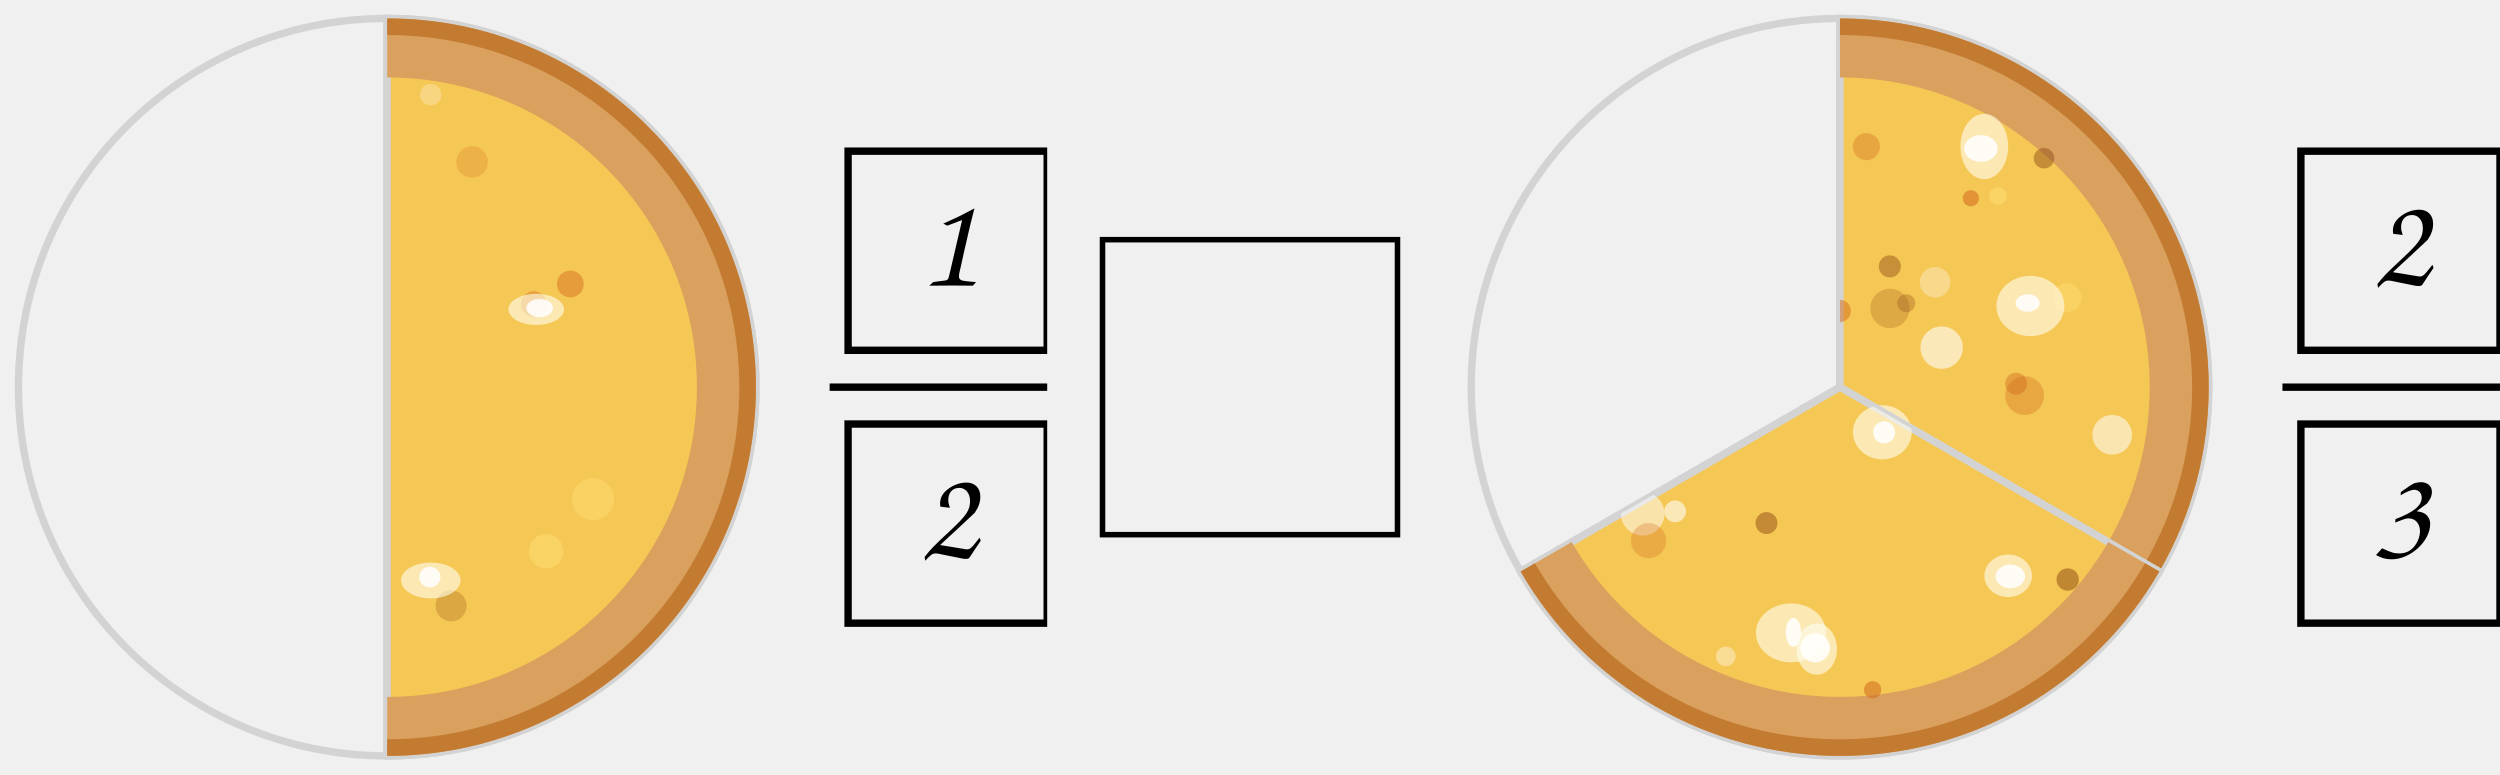
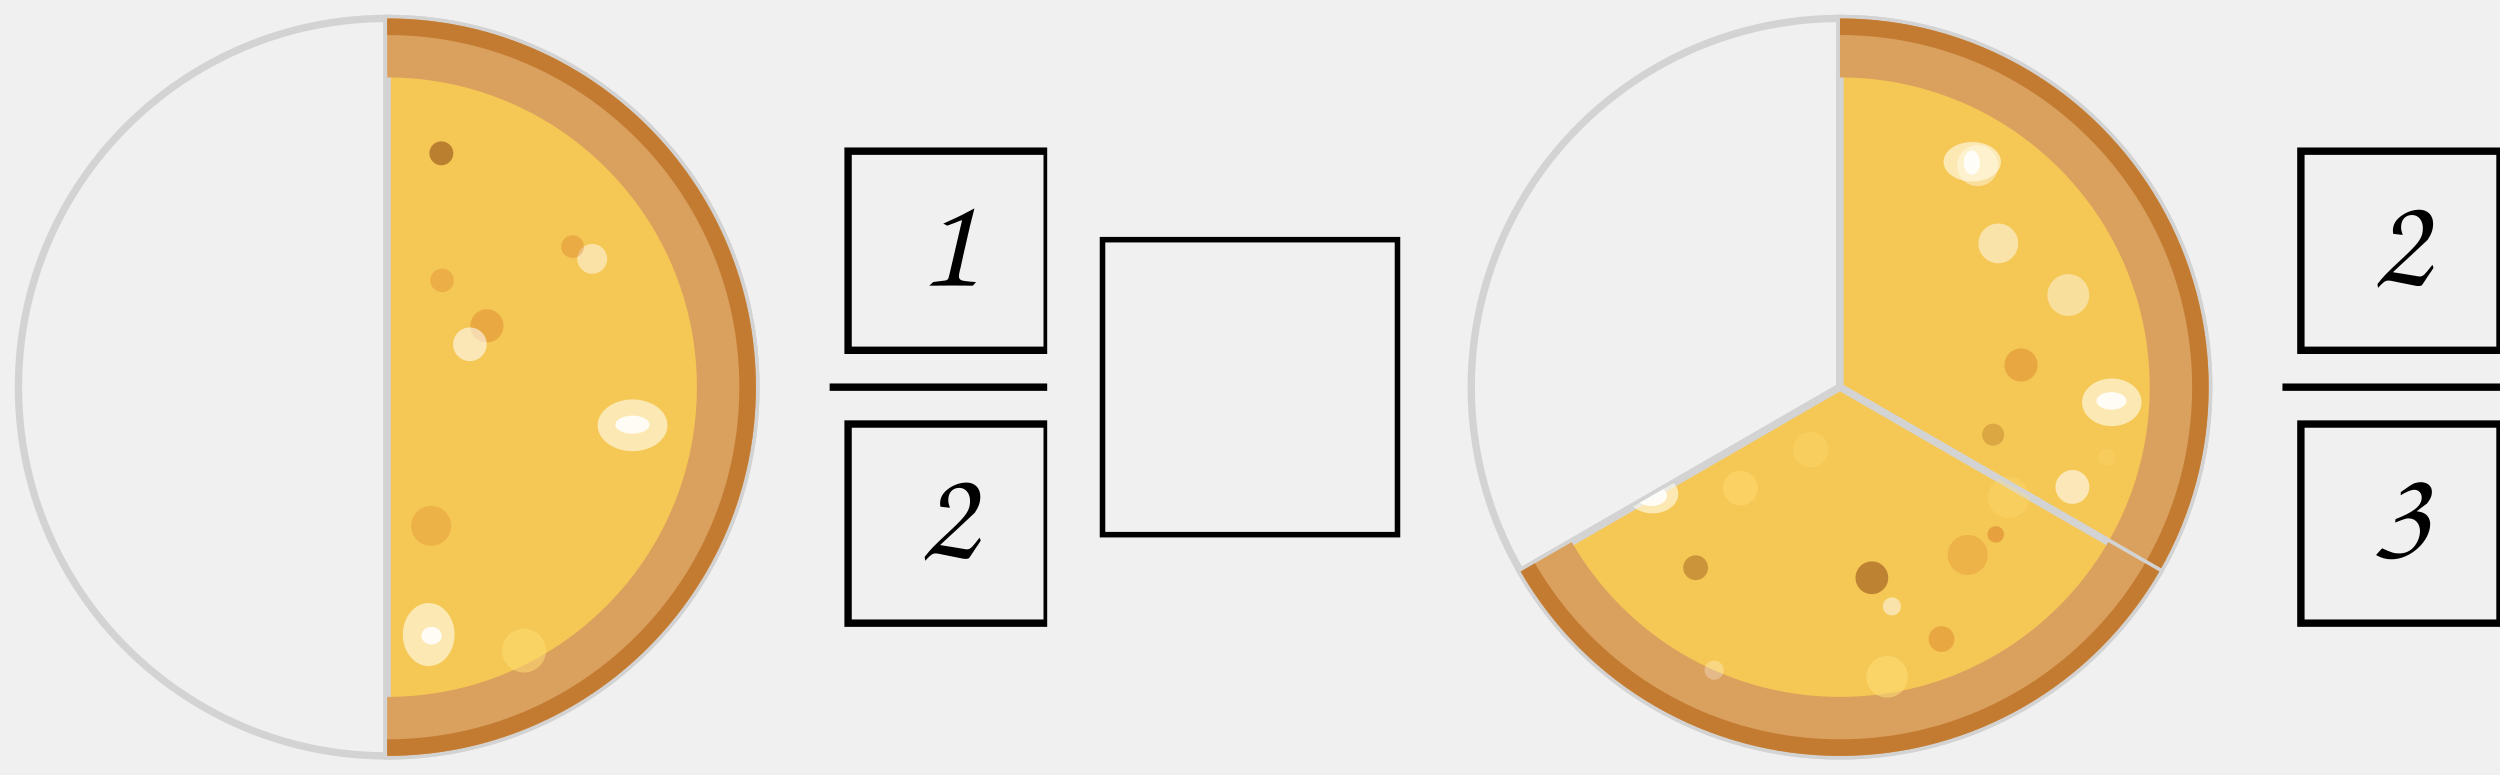
<svg xmlns="http://www.w3.org/2000/svg" xmlns:xlink="http://www.w3.org/1999/xlink" width="678.0" height="210.0">
  <svg x="0.0" y="0.0" width="284.0" height="210.0" viewBox="0 0 284.0 210">
    <defs>
-       <clipPath id="clip-4529048080-4464159312">
+       <clipPath id="clip-4535505248-4535032528">
        <path d="M105.0,105.0 L105.0,5.0 A100,100,0,0,1,105.0,205.0 Z" fill="none" />
      </clipPath>
    </defs>
    <g>
      <path d="M105.0,105.0 L105.0,5.0 A100,100,0,0,1,105.0,205.0 Z" fill="none" stroke="lightgray" stroke-width="2" />
      <path d="M105.0,105.0 L105.0,205.0 A100,100,0,0,1,105,5.0 Z" fill="none" stroke="lightgray" stroke-width="2" />
      <path d="M105.0,105.0 L105.0,5.0 A100,100,0,0,1,105.0,205.0 Z" fill="#F5C754" stroke="lightgray" stroke-width="2" />
-       <use xlink:href="#clip-4529048080-4464159312" />
-       <g clip-path="url(#clip-4529048080-4464159312)">
+       <use xlink:href="#clip-4535505248-4535032528" />
+       <g clip-path="url(#clip-4535505248-4535032528)">
        <circle cx="105.0" cy="105.0" r="92" stroke="#DAA05D" stroke-width="16" fill="none" />
        <circle cx="105.0" cy="105.0" r="98" stroke="#C37B32" stroke-width="5" fill="none" />
-         <circle cx="67.321" cy="117.392" r="3.4" fill="#FFDE75" fill-opacity="0.598" />
-         <circle cx="50.725" cy="150.551" r="4.807" fill="#D2691E" fill-opacity="0.373" />
-         <circle cx="160.803" cy="135.378" r="5.698" fill="#FFDE75" fill-opacity="0.461" />
-         <circle cx="67.087" cy="89.47" r="5.201" fill="#D2691E" fill-opacity="0.595" />
-         <circle cx="128.029" cy="43.922" r="4.272" fill="#D2691E" fill-opacity="0.227" />
-         <circle cx="148.1" cy="149.494" r="4.662" fill="#FFDE75" fill-opacity="0.512" />
-         <circle cx="31.25" cy="145.553" r="3.322" fill="#8B4513" fill-opacity="0.54" />
-         <circle cx="144.77" cy="82.45" r="3.474" fill="#D2691E" fill-opacity="0.393" />
-         <circle cx="84.602" cy="45.446" r="2.414" fill="#8B4513" fill-opacity="0.412" />
-         <circle cx="116.806" cy="25.639" r="2.907" fill="#FFFFFF" fill-opacity="0.262" />
-         <circle cx="154.674" cy="77.02" r="3.636" fill="#D2691E" fill-opacity="0.456" />
-         <circle cx="69.428" cy="35.36" r="5.896" fill="#FFFFFF" fill-opacity="0.28" />
-         <circle cx="122.334" cy="164.298" r="4.209" fill="#8B4513" fill-opacity="0.248" />
-         <circle cx="24.919" cy="100.394" r="4.991" fill="#FFFFFF" fill-opacity="0.52" />
-         <circle cx="99.104" cy="125.352" r="2.522" fill="#D2691E" fill-opacity="0.215" />
-         <ellipse cx="60.58" cy="89.805" rx="8.023" ry="8.219" fill="#FFFDF0" fill-opacity="0.6" />
-         <ellipse cx="61.233" cy="89.81" rx="3.254" ry="3.466" fill="#FFFFFF" fill-opacity="0.85" />
-         <ellipse cx="145.433" cy="83.908" rx="7.54" ry="4.227" fill="#FFFDF0" fill-opacity="0.6" />
-         <ellipse cx="146.366" cy="83.544" rx="3.617" ry="2.479" fill="#FFFFFF" fill-opacity="0.85" />
-         <ellipse cx="116.829" cy="157.42" rx="8.074" ry="4.858" fill="#FFFDF0" fill-opacity="0.6" />
-         <ellipse cx="116.575" cy="156.506" rx="2.888" ry="2.803" fill="#FFFFFF" fill-opacity="0.85" />
+         <circle cx="71.984" cy="180.368" r="4.597" fill="#D2691E" fill-opacity="0.572" />
+         <circle cx="52.231" cy="153.815" r="3.845" fill="#FFFFFF" fill-opacity="0.546" />
+         <circle cx="132.05" cy="88.365" r="4.498" fill="#D2691E" fill-opacity="0.334" />
+         <circle cx="119.696" cy="41.574" r="3.251" fill="#8B4513" fill-opacity="0.544" />
+         <circle cx="29.075" cy="118.922" r="4.443" fill="#FFDE75" fill-opacity="0.23" />
+         <circle cx="70.077" cy="164.395" r="3.547" fill="#D2691E" fill-opacity="0.336" />
+         <circle cx="160.613" cy="70.205" r="4.053" fill="#FFFFFF" fill-opacity="0.479" />
+         <circle cx="142.131" cy="176.439" r="5.958" fill="#FFDE75" fill-opacity="0.503" />
+         <circle cx="41.607" cy="108.699" r="4.008" fill="#FFDE75" fill-opacity="0.596" />
+         <circle cx="98.657" cy="102.845" r="5.903" fill="#D2691E" fill-opacity="0.507" />
+         <circle cx="155.279" cy="66.876" r="3.086" fill="#D2691E" fill-opacity="0.299" />
+         <circle cx="93.578" cy="187.953" r="2.97" fill="#D2691E" fill-opacity="0.218" />
+         <circle cx="127.435" cy="93.371" r="4.562" fill="#FFFFFF" fill-opacity="0.574" />
+         <circle cx="119.886" cy="76.043" r="3.193" fill="#D2691E" fill-opacity="0.267" />
+         <circle cx="116.925" cy="142.617" r="5.425" fill="#D2691E" fill-opacity="0.225" />
+         <ellipse cx="39.857" cy="73.672" rx="5.106" ry="7.289" fill="#FFFDF0" fill-opacity="0.6" />
+         <ellipse cx="40.18" cy="73.092" rx="4.818" ry="3.834" fill="#FFFFFF" fill-opacity="0.85" />
+         <ellipse cx="116.26" cy="172.094" rx="7.022" ry="8.545" fill="#FFFDF0" fill-opacity="0.6" />
+         <ellipse cx="117.046" cy="172.4" rx="2.775" ry="2.398" fill="#FFFFFF" fill-opacity="0.85" />
+         <ellipse cx="171.557" cy="115.342" rx="9.469" ry="7.027" fill="#FFFDF0" fill-opacity="0.6" />
+         <ellipse cx="171.514" cy="115.167" rx="4.627" ry="2.456" fill="#FFFFFF" fill-opacity="0.85" />
      </g>
      <rect x="230.0" y="41.0" width="54.0" height="54.0" fill="none" stroke="black" stroke-width="2" />
      <rect x="230.0" y="115.0" width="54.0" height="54.0" fill="none" stroke="black" stroke-width="2" />
      <path d="M225.0,105.0 L289.0,105.0" stroke="black" stroke-width="2" />
      <text x="257.0" y="68.0" font-size="36" font-family="Comic Sans MS, Comic Sans, cursive" dominant-baseline="middle" fill="black" text-anchor="middle">1</text>
      <text x="257.0" y="142.0" font-size="36" font-family="Comic Sans MS, Comic Sans, cursive" dominant-baseline="middle" fill="black" text-anchor="middle">2</text>
    </g>
  </svg>
  <rect x="299.0" y="65.0" width="80" height="80" fill="none" stroke="black" stroke-width="1.5" />
  <svg x="394.0" y="0.0" width="284.0" height="210.0" viewBox="0 0 284.0 210">
    <defs>
-       <clipPath id="clip-4464531728-4528715472">
+       <clipPath id="clip-4470282512-4535037904">
        <path d="M105.0,105.0 L105.0,5.0 A100,100,0,0,1,191.603,155.0 Z" fill="none" />
      </clipPath>
-       <clipPath id="clip-4464531728-4529228112">
+       <clipPath id="clip-4470282512-4535032912">
        <path d="M105.0,105.0 L191.603,155.0 A100,100,0,0,1,18.397,155.0 Z" fill="none" />
      </clipPath>
    </defs>
    <g>
      <path d="M105.0,105.0 L105.0,5.0 A100,100,0,0,1,191.603,155.0 Z" fill="none" stroke="lightgray" stroke-width="2" />
      <path d="M105.0,105.0 L191.603,155.0 A100,100,0,0,1,18.397,155.0 Z" fill="none" stroke="lightgray" stroke-width="2" />
      <path d="M105.0,105.0 L18.397,155.0 A100,100,0,0,1,105,5.0 Z" fill="none" stroke="lightgray" stroke-width="2" />
      <path d="M105.0,105.0 L105.0,5.0 A100,100,0,0,1,191.603,155.0 Z" fill="#F5C754" stroke="lightgray" stroke-width="2" />
-       <use xlink:href="#clip-4464531728-4528715472" />
-       <g clip-path="url(#clip-4464531728-4528715472)">
+       <use xlink:href="#clip-4470282512-4535037904" />
+       <g clip-path="url(#clip-4470282512-4535037904)">
        <circle cx="105.0" cy="105.0" r="92" stroke="#DAA05D" stroke-width="16" fill="none" />
        <circle cx="105.0" cy="105.0" r="98" stroke="#C37B32" stroke-width="5" fill="none" />
-         <circle cx="147.857" cy="53.148" r="2.369" fill="#FFDE75" fill-opacity="0.561" />
-         <circle cx="51.507" cy="139.327" r="5.915" fill="#FFFFFF" fill-opacity="0.503" />
-         <circle cx="70.401" cy="81.424" r="5.461" fill="#D2691E" fill-opacity="0.333" />
-         <circle cx="104.941" cy="84.326" r="3.024" fill="#D2691E" fill-opacity="0.495" />
-         <circle cx="53.083" cy="146.628" r="4.761" fill="#D2691E" fill-opacity="0.291" />
-         <circle cx="69.355" cy="54.18" r="4.605" fill="#FFDE75" fill-opacity="0.353" />
-         <circle cx="74.027" cy="178.029" r="2.662" fill="#FFFFFF" fill-opacity="0.374" />
-         <circle cx="178.829" cy="117.915" r="5.377" fill="#FFFFFF" fill-opacity="0.539" />
-         <circle cx="166.761" cy="157.168" r="3.031" fill="#8B4513" fill-opacity="0.494" />
-         <circle cx="140.496" cy="53.77" r="2.194" fill="#D2691E" fill-opacity="0.55" />
-         <circle cx="130.803" cy="76.55" r="4.144" fill="#FFFFFF" fill-opacity="0.321" />
-         <circle cx="91.96" cy="96.58" r="3.931" fill="#FFFFFF" fill-opacity="0.583" />
-         <circle cx="85.068" cy="141.854" r="2.978" fill="#8B4513" fill-opacity="0.474" />
-         <circle cx="62.725" cy="113.181" r="3.04" fill="#FFDE75" fill-opacity="0.391" />
-         <circle cx="74.512" cy="72.293" r="5.025" fill="#FFDE75" fill-opacity="0.324" />
-         <circle cx="83.091" cy="29.28" r="3.687" fill="#D2691E" fill-opacity="0.344" />
-         <circle cx="87.581" cy="33.69" r="4.719" fill="#D2691E" fill-opacity="0.303" />
-         <circle cx="118.566" cy="83.649" r="5.335" fill="#8B4513" fill-opacity="0.23" />
-         <circle cx="160.327" cy="42.908" r="2.782" fill="#8B4513" fill-opacity="0.443" />
-         <circle cx="60.309" cy="138.68" r="2.956" fill="#FFFFFF" fill-opacity="0.582" />
-         <circle cx="94.304" cy="53.898" r="2.495" fill="#D2691E" fill-opacity="0.236" />
-         <circle cx="166.585" cy="80.718" r="3.915" fill="#FFDE75" fill-opacity="0.445" />
-         <circle cx="122.991" cy="82.234" r="2.455" fill="#8B4513" fill-opacity="0.295" />
-         <circle cx="112.16" cy="39.775" r="3.683" fill="#D2691E" fill-opacity="0.344" />
-         <circle cx="118.518" cy="72.244" r="2.999" fill="#8B4513" fill-opacity="0.422" />
-         <circle cx="155.084" cy="107.279" r="5.259" fill="#D2691E" fill-opacity="0.343" />
-         <circle cx="113.862" cy="187.066" r="2.348" fill="#D2691E" fill-opacity="0.535" />
-         <circle cx="152.788" cy="104.064" r="2.981" fill="#D2691E" fill-opacity="0.422" />
-         <circle cx="132.578" cy="94.274" r="5.745" fill="#FFFFFF" fill-opacity="0.59" />
-         <circle cx="56.581" cy="89.094" r="5.826" fill="#D2691E" fill-opacity="0.419" />
-         <ellipse cx="91.734" cy="171.643" rx="9.534" ry="7.995" fill="#FFFDF0" fill-opacity="0.6" />
-         <ellipse cx="92.374" cy="171.495" rx="2.086" ry="3.932" fill="#FFFFFF" fill-opacity="0.85" />
-         <ellipse cx="156.637" cy="82.984" rx="9.213" ry="8.18" fill="#FFFDF0" fill-opacity="0.6" />
-         <ellipse cx="155.898" cy="82.183" rx="3.274" ry="2.373" fill="#FFFFFF" fill-opacity="0.85" />
-         <ellipse cx="150.623" cy="156.158" rx="6.453" ry="5.763" fill="#FFFDF0" fill-opacity="0.6" />
-         <ellipse cx="151.199" cy="156.318" rx="3.992" ry="3.207" fill="#FFFFFF" fill-opacity="0.85" />
-         <ellipse cx="116.487" cy="117.232" rx="7.969" ry="7.338" fill="#FFFDF0" fill-opacity="0.6" />
-         <ellipse cx="116.966" cy="117.263" rx="2.985" ry="3.01" fill="#FFFFFF" fill-opacity="0.85" />
-         <ellipse cx="144.142" cy="39.725" rx="6.479" ry="8.869" fill="#FFFDF0" fill-opacity="0.6" />
-         <ellipse cx="143.237" cy="40.269" rx="4.555" ry="3.639" fill="#FFFFFF" fill-opacity="0.85" />
-         <ellipse cx="98.688" cy="176.022" rx="5.509" ry="6.967" fill="#FFFDF0" fill-opacity="0.6" />
-         <ellipse cx="98.262" cy="175.695" rx="4.044" ry="3.953" fill="#FFFFFF" fill-opacity="0.85" />
+         <circle cx="139.648" cy="150.505" r="5.426" fill="#D2691E" fill-opacity="0.216" />
+         <circle cx="113.647" cy="156.692" r="4.438" fill="#8B4513" fill-opacity="0.531" />
+         <circle cx="25.28" cy="120.411" r="3.556" fill="#FFFFFF" fill-opacity="0.375" />
+         <circle cx="146.53" cy="117.883" r="2.989" fill="#8B4513" fill-opacity="0.247" />
+         <circle cx="154.1" cy="98.982" r="4.5" fill="#D2691E" fill-opacity="0.343" />
+         <circle cx="142.332" cy="44.905" r="5.58" fill="#FFFFFF" fill-opacity="0.42" />
+         <circle cx="34.244" cy="98.56" r="5.892" fill="#8B4513" fill-opacity="0.504" />
+         <circle cx="94.869" cy="95.923" r="3.894" fill="#FFDE75" fill-opacity="0.598" />
+         <circle cx="132.533" cy="173.318" r="3.51" fill="#D2691E" fill-opacity="0.329" />
+         <circle cx="147.94" cy="66.009" r="5.391" fill="#FFFFFF" fill-opacity="0.498" />
+         <circle cx="119.079" cy="164.458" r="2.45" fill="#FFFFFF" fill-opacity="0.503" />
+         <circle cx="150.747" cy="134.876" r="5.613" fill="#FFDE75" fill-opacity="0.311" />
+         <circle cx="177.356" cy="124.087" r="2.354" fill="#FFDE75" fill-opacity="0.232" />
+         <circle cx="78.516" cy="35.621" r="2.553" fill="#D2691E" fill-opacity="0.22" />
+         <circle cx="168.038" cy="132.063" r="4.59" fill="#FFFFFF" fill-opacity="0.577" />
+         <circle cx="58.253" cy="50.058" r="4.474" fill="#FFDE75" fill-opacity="0.561" />
+         <circle cx="40.554" cy="122.133" r="5.974" fill="#FFDE75" fill-opacity="0.54" />
+         <circle cx="147.247" cy="144.915" r="2.232" fill="#D2691E" fill-opacity="0.412" />
+         <circle cx="46.289" cy="107.461" r="2.719" fill="#D2691E" fill-opacity="0.48" />
+         <circle cx="65.858" cy="153.961" r="3.37" fill="#8B4513" fill-opacity="0.391" />
+         <circle cx="117.786" cy="183.551" r="5.636" fill="#FFDE75" fill-opacity="0.573" />
+         <circle cx="166.926" cy="80.003" r="5.671" fill="#FFFFFF" fill-opacity="0.425" />
+         <circle cx="72.694" cy="114.611" r="3.922" fill="#8B4513" fill-opacity="0.495" />
+         <circle cx="72.973" cy="102.142" r="3.658" fill="#8B4513" fill-opacity="0.401" />
+         <circle cx="50.457" cy="41.624" r="3.533" fill="#FFFFFF" fill-opacity="0.529" />
+         <circle cx="96.069" cy="90.532" r="2.967" fill="#8B4513" fill-opacity="0.523" />
+         <circle cx="70.878" cy="181.749" r="2.613" fill="#FFFFFF" fill-opacity="0.272" />
+         <circle cx="48.273" cy="121.107" r="5.693" fill="#FFDE75" fill-opacity="0.575" />
+         <circle cx="97.045" cy="121.96" r="4.81" fill="#FFDE75" fill-opacity="0.311" />
+         <circle cx="77.984" cy="132.38" r="4.719" fill="#FFDE75" fill-opacity="0.451" />
+         <ellipse cx="54.173" cy="133.956" rx="6.968" ry="5.279" fill="#FFFDF0" fill-opacity="0.6" />
+         <ellipse cx="53.891" cy="134.466" rx="4.226" ry="2.771" fill="#FFFFFF" fill-opacity="0.85" />
+         <ellipse cx="95.014" cy="40.294" rx="5.344" ry="4.761" fill="#FFFDF0" fill-opacity="0.6" />
+         <ellipse cx="95.359" cy="41.009" rx="3.839" ry="2.295" fill="#FFFFFF" fill-opacity="0.85" />
+         <ellipse cx="51.709" cy="103.429" rx="5.539" ry="5.102" fill="#FFFDF0" fill-opacity="0.6" />
+         <ellipse cx="51.55" cy="103.027" rx="3.459" ry="2.957" fill="#FFFFFF" fill-opacity="0.85" />
+         <ellipse cx="54.179" cy="121.508" rx="5.533" ry="7.261" fill="#FFFDF0" fill-opacity="0.6" />
+         <ellipse cx="54.671" cy="120.599" rx="4.031" ry="2.838" fill="#FFFFFF" fill-opacity="0.85" />
+         <ellipse cx="178.723" cy="109.11" rx="8.076" ry="6.46" fill="#FFFDF0" fill-opacity="0.6" />
+         <ellipse cx="178.629" cy="108.718" rx="4.075" ry="2.387" fill="#FFFFFF" fill-opacity="0.85" />
+         <ellipse cx="140.873" cy="43.878" rx="7.782" ry="5.365" fill="#FFFDF0" fill-opacity="0.6" />
+         <ellipse cx="140.751" cy="44.088" rx="2.204" ry="3.299" fill="#FFFFFF" fill-opacity="0.85" />
      </g>
      <path d="M105.0,105.0 L191.603,155.0 A100,100,0,0,1,18.397,155.0 Z" fill="#F5C754" stroke="lightgray" stroke-width="2" />
-       <use xlink:href="#clip-4464531728-4529228112" />
-       <g clip-path="url(#clip-4464531728-4529228112)">
+       <use xlink:href="#clip-4470282512-4535032912" />
+       <g clip-path="url(#clip-4470282512-4535032912)">
        <circle cx="105.0" cy="105.0" r="92" stroke="#DAA05D" stroke-width="16" fill="none" />
        <circle cx="105.0" cy="105.0" r="98" stroke="#C37B32" stroke-width="5" fill="none" />
-         <circle cx="147.857" cy="53.148" r="2.369" fill="#FFDE75" fill-opacity="0.561" />
-         <circle cx="51.507" cy="139.327" r="5.915" fill="#FFFFFF" fill-opacity="0.503" />
-         <circle cx="70.401" cy="81.424" r="5.461" fill="#D2691E" fill-opacity="0.333" />
-         <circle cx="104.941" cy="84.326" r="3.024" fill="#D2691E" fill-opacity="0.495" />
-         <circle cx="53.083" cy="146.628" r="4.761" fill="#D2691E" fill-opacity="0.291" />
-         <circle cx="69.355" cy="54.18" r="4.605" fill="#FFDE75" fill-opacity="0.353" />
-         <circle cx="74.027" cy="178.029" r="2.662" fill="#FFFFFF" fill-opacity="0.374" />
-         <circle cx="178.829" cy="117.915" r="5.377" fill="#FFFFFF" fill-opacity="0.539" />
-         <circle cx="166.761" cy="157.168" r="3.031" fill="#8B4513" fill-opacity="0.494" />
-         <circle cx="140.496" cy="53.77" r="2.194" fill="#D2691E" fill-opacity="0.55" />
-         <circle cx="130.803" cy="76.55" r="4.144" fill="#FFFFFF" fill-opacity="0.321" />
-         <circle cx="91.96" cy="96.58" r="3.931" fill="#FFFFFF" fill-opacity="0.583" />
-         <circle cx="85.068" cy="141.854" r="2.978" fill="#8B4513" fill-opacity="0.474" />
-         <circle cx="62.725" cy="113.181" r="3.04" fill="#FFDE75" fill-opacity="0.391" />
-         <circle cx="74.512" cy="72.293" r="5.025" fill="#FFDE75" fill-opacity="0.324" />
-         <circle cx="83.091" cy="29.28" r="3.687" fill="#D2691E" fill-opacity="0.344" />
-         <circle cx="87.581" cy="33.69" r="4.719" fill="#D2691E" fill-opacity="0.303" />
-         <circle cx="118.566" cy="83.649" r="5.335" fill="#8B4513" fill-opacity="0.23" />
-         <circle cx="160.327" cy="42.908" r="2.782" fill="#8B4513" fill-opacity="0.443" />
-         <circle cx="60.309" cy="138.68" r="2.956" fill="#FFFFFF" fill-opacity="0.582" />
-         <circle cx="94.304" cy="53.898" r="2.495" fill="#D2691E" fill-opacity="0.236" />
-         <circle cx="166.585" cy="80.718" r="3.915" fill="#FFDE75" fill-opacity="0.445" />
-         <circle cx="122.991" cy="82.234" r="2.455" fill="#8B4513" fill-opacity="0.295" />
-         <circle cx="112.16" cy="39.775" r="3.683" fill="#D2691E" fill-opacity="0.344" />
-         <circle cx="118.518" cy="72.244" r="2.999" fill="#8B4513" fill-opacity="0.422" />
-         <circle cx="155.084" cy="107.279" r="5.259" fill="#D2691E" fill-opacity="0.343" />
-         <circle cx="113.862" cy="187.066" r="2.348" fill="#D2691E" fill-opacity="0.535" />
-         <circle cx="152.788" cy="104.064" r="2.981" fill="#D2691E" fill-opacity="0.422" />
-         <circle cx="132.578" cy="94.274" r="5.745" fill="#FFFFFF" fill-opacity="0.59" />
-         <circle cx="56.581" cy="89.094" r="5.826" fill="#D2691E" fill-opacity="0.419" />
-         <ellipse cx="91.734" cy="171.643" rx="9.534" ry="7.995" fill="#FFFDF0" fill-opacity="0.6" />
-         <ellipse cx="92.374" cy="171.495" rx="2.086" ry="3.932" fill="#FFFFFF" fill-opacity="0.85" />
-         <ellipse cx="156.637" cy="82.984" rx="9.213" ry="8.18" fill="#FFFDF0" fill-opacity="0.6" />
-         <ellipse cx="155.898" cy="82.183" rx="3.274" ry="2.373" fill="#FFFFFF" fill-opacity="0.85" />
-         <ellipse cx="150.623" cy="156.158" rx="6.453" ry="5.763" fill="#FFFDF0" fill-opacity="0.6" />
-         <ellipse cx="151.199" cy="156.318" rx="3.992" ry="3.207" fill="#FFFFFF" fill-opacity="0.85" />
-         <ellipse cx="116.487" cy="117.232" rx="7.969" ry="7.338" fill="#FFFDF0" fill-opacity="0.6" />
-         <ellipse cx="116.966" cy="117.263" rx="2.985" ry="3.01" fill="#FFFFFF" fill-opacity="0.85" />
-         <ellipse cx="144.142" cy="39.725" rx="6.479" ry="8.869" fill="#FFFDF0" fill-opacity="0.6" />
-         <ellipse cx="143.237" cy="40.269" rx="4.555" ry="3.639" fill="#FFFFFF" fill-opacity="0.85" />
-         <ellipse cx="98.688" cy="176.022" rx="5.509" ry="6.967" fill="#FFFDF0" fill-opacity="0.6" />
-         <ellipse cx="98.262" cy="175.695" rx="4.044" ry="3.953" fill="#FFFFFF" fill-opacity="0.85" />
+         <circle cx="139.648" cy="150.505" r="5.426" fill="#D2691E" fill-opacity="0.216" />
+         <circle cx="113.647" cy="156.692" r="4.438" fill="#8B4513" fill-opacity="0.531" />
+         <circle cx="25.28" cy="120.411" r="3.556" fill="#FFFFFF" fill-opacity="0.375" />
+         <circle cx="146.53" cy="117.883" r="2.989" fill="#8B4513" fill-opacity="0.247" />
+         <circle cx="154.1" cy="98.982" r="4.5" fill="#D2691E" fill-opacity="0.343" />
+         <circle cx="142.332" cy="44.905" r="5.58" fill="#FFFFFF" fill-opacity="0.42" />
+         <circle cx="34.244" cy="98.56" r="5.892" fill="#8B4513" fill-opacity="0.504" />
+         <circle cx="94.869" cy="95.923" r="3.894" fill="#FFDE75" fill-opacity="0.598" />
+         <circle cx="132.533" cy="173.318" r="3.51" fill="#D2691E" fill-opacity="0.329" />
+         <circle cx="147.94" cy="66.009" r="5.391" fill="#FFFFFF" fill-opacity="0.498" />
+         <circle cx="119.079" cy="164.458" r="2.45" fill="#FFFFFF" fill-opacity="0.503" />
+         <circle cx="150.747" cy="134.876" r="5.613" fill="#FFDE75" fill-opacity="0.311" />
+         <circle cx="177.356" cy="124.087" r="2.354" fill="#FFDE75" fill-opacity="0.232" />
+         <circle cx="78.516" cy="35.621" r="2.553" fill="#D2691E" fill-opacity="0.22" />
+         <circle cx="168.038" cy="132.063" r="4.59" fill="#FFFFFF" fill-opacity="0.577" />
+         <circle cx="58.253" cy="50.058" r="4.474" fill="#FFDE75" fill-opacity="0.561" />
+         <circle cx="40.554" cy="122.133" r="5.974" fill="#FFDE75" fill-opacity="0.54" />
+         <circle cx="147.247" cy="144.915" r="2.232" fill="#D2691E" fill-opacity="0.412" />
+         <circle cx="46.289" cy="107.461" r="2.719" fill="#D2691E" fill-opacity="0.48" />
+         <circle cx="65.858" cy="153.961" r="3.37" fill="#8B4513" fill-opacity="0.391" />
+         <circle cx="117.786" cy="183.551" r="5.636" fill="#FFDE75" fill-opacity="0.573" />
+         <circle cx="166.926" cy="80.003" r="5.671" fill="#FFFFFF" fill-opacity="0.425" />
+         <circle cx="72.694" cy="114.611" r="3.922" fill="#8B4513" fill-opacity="0.495" />
+         <circle cx="72.973" cy="102.142" r="3.658" fill="#8B4513" fill-opacity="0.401" />
+         <circle cx="50.457" cy="41.624" r="3.533" fill="#FFFFFF" fill-opacity="0.529" />
+         <circle cx="96.069" cy="90.532" r="2.967" fill="#8B4513" fill-opacity="0.523" />
+         <circle cx="70.878" cy="181.749" r="2.613" fill="#FFFFFF" fill-opacity="0.272" />
+         <circle cx="48.273" cy="121.107" r="5.693" fill="#FFDE75" fill-opacity="0.575" />
+         <circle cx="97.045" cy="121.96" r="4.81" fill="#FFDE75" fill-opacity="0.311" />
+         <circle cx="77.984" cy="132.38" r="4.719" fill="#FFDE75" fill-opacity="0.451" />
+         <ellipse cx="54.173" cy="133.956" rx="6.968" ry="5.279" fill="#FFFDF0" fill-opacity="0.6" />
+         <ellipse cx="53.891" cy="134.466" rx="4.226" ry="2.771" fill="#FFFFFF" fill-opacity="0.85" />
+         <ellipse cx="95.014" cy="40.294" rx="5.344" ry="4.761" fill="#FFFDF0" fill-opacity="0.6" />
+         <ellipse cx="95.359" cy="41.009" rx="3.839" ry="2.295" fill="#FFFFFF" fill-opacity="0.85" />
+         <ellipse cx="51.709" cy="103.429" rx="5.539" ry="5.102" fill="#FFFDF0" fill-opacity="0.6" />
+         <ellipse cx="51.55" cy="103.027" rx="3.459" ry="2.957" fill="#FFFFFF" fill-opacity="0.85" />
+         <ellipse cx="54.179" cy="121.508" rx="5.533" ry="7.261" fill="#FFFDF0" fill-opacity="0.6" />
+         <ellipse cx="54.671" cy="120.599" rx="4.031" ry="2.838" fill="#FFFFFF" fill-opacity="0.85" />
+         <ellipse cx="178.723" cy="109.11" rx="8.076" ry="6.46" fill="#FFFDF0" fill-opacity="0.6" />
+         <ellipse cx="178.629" cy="108.718" rx="4.075" ry="2.387" fill="#FFFFFF" fill-opacity="0.85" />
+         <ellipse cx="140.873" cy="43.878" rx="7.782" ry="5.365" fill="#FFFDF0" fill-opacity="0.6" />
+         <ellipse cx="140.751" cy="44.088" rx="2.204" ry="3.299" fill="#FFFFFF" fill-opacity="0.85" />
      </g>
      <rect x="230.0" y="41.0" width="54.0" height="54.0" fill="none" stroke="black" stroke-width="2" />
      <rect x="230.0" y="115.0" width="54.0" height="54.0" fill="none" stroke="black" stroke-width="2" />
      <path d="M225.0,105.0 L289.0,105.0" stroke="black" stroke-width="2" />
      <text x="257.0" y="68.0" font-size="36" font-family="Comic Sans MS, Comic Sans, cursive" dominant-baseline="middle" fill="black" text-anchor="middle">2</text>
      <text x="257.0" y="142.0" font-size="36" font-family="Comic Sans MS, Comic Sans, cursive" dominant-baseline="middle" fill="black" text-anchor="middle">3</text>
    </g>
  </svg>
</svg>
